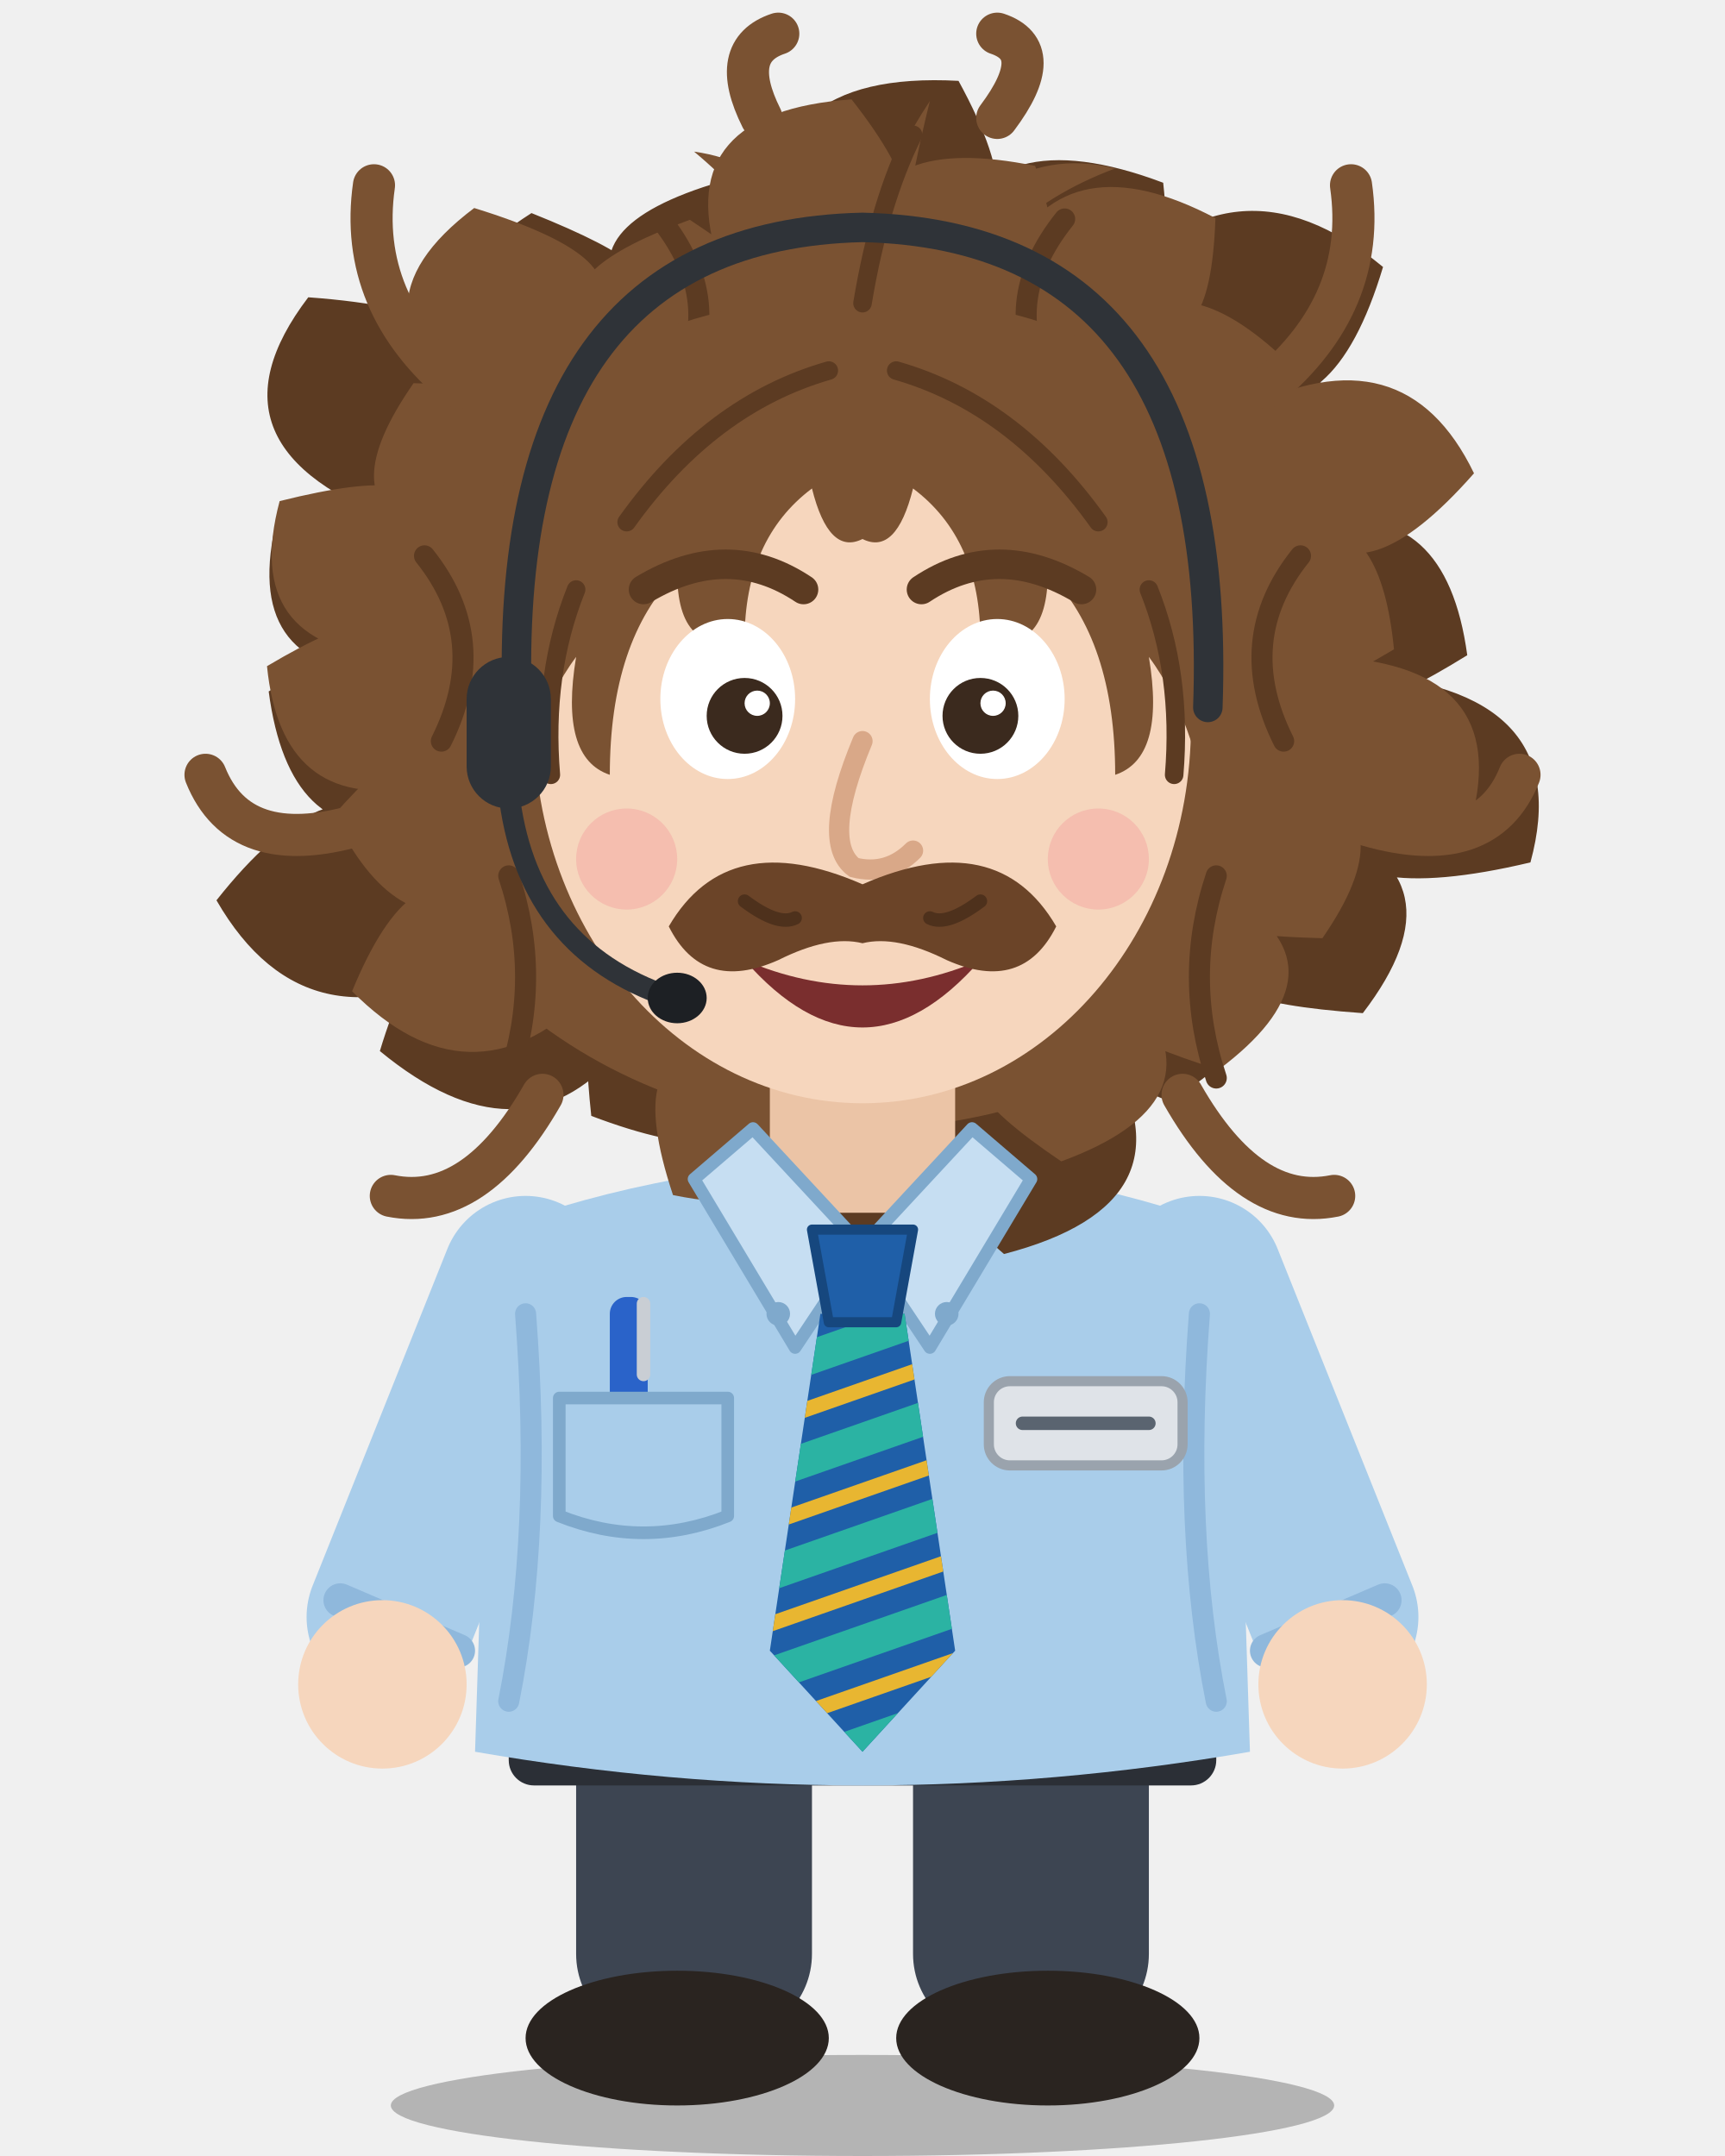
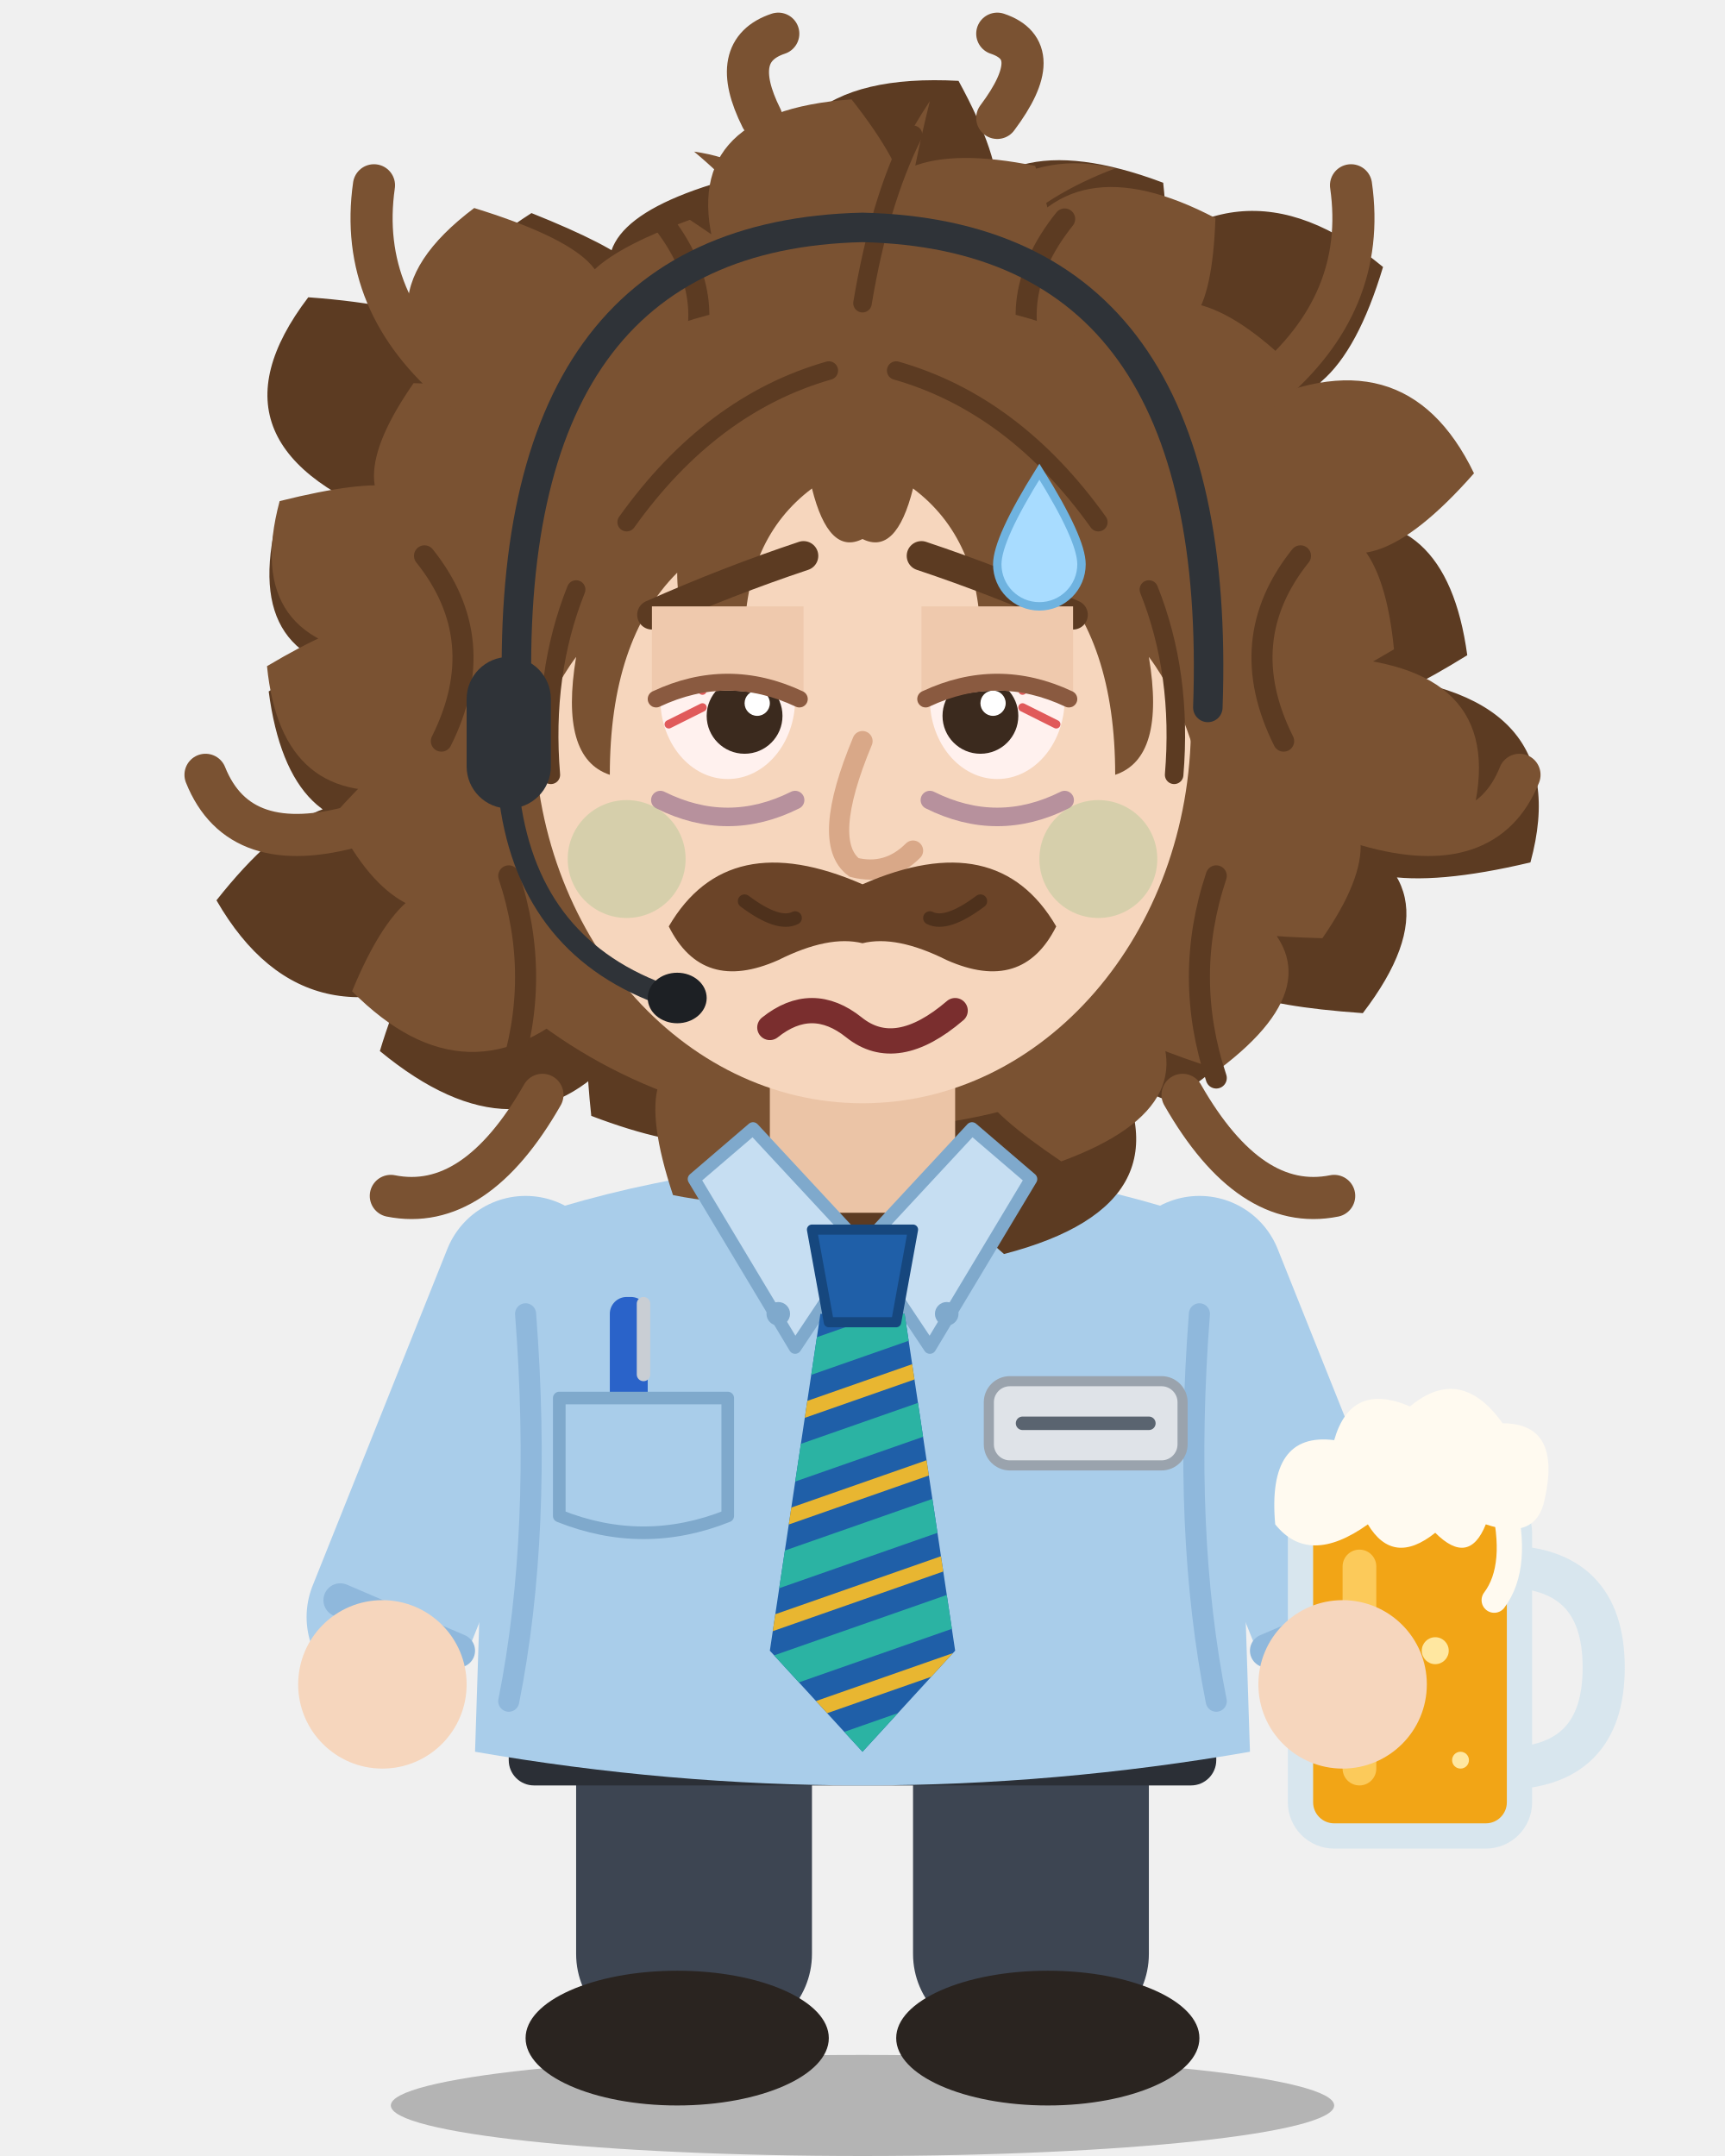
<svg xmlns="http://www.w3.org/2000/svg" viewBox="0 -6 200 256" width="200" height="250">
  <defs>
    <clipPath id="tieClip">
      <path d="M95 150 L105 150 L111 190 L100 202 L89 190 Z" />
    </clipPath>
  </defs>
  <style>
    .legA{animation:st .5s ease-in-out infinite alternate} .legB{animation:st .5s ease-in-out -.5s infinite alternate}
    @keyframes st{from{transform:translateY(0)}to{transform:translateY(-7px)}}
    .eye{transform-origin:100px 78px;animation:bl 4.2s infinite} @keyframes bl{0%,93%,100%{transform:scaleY(1)}96%{transform:scaleY(.1)}}
    .armL{transform-origin:60px 146px;animation:sw .5s ease-in-out infinite alternate}.armR{transform-origin:140px 146px;animation:sw .5s ease-in-out -.5s infinite alternate}@keyframes sw{from{transform:rotate(-10deg)}to{transform:rotate(10deg)}}
    .mane{transform-origin:100px 90px;animation:frz 1.1s ease-in-out infinite alternate}@keyframes frz{from{transform:rotate(-2deg) scale(1)}to{transform:rotate(2deg) scale(1.03)}}
    .fringe{transform-origin:100px 60px;animation:fr2 .8s ease-in-out infinite alternate}@keyframes fr2{from{transform:skewX(-3deg)}to{transform:skewX(3deg)}}
    @media (prefers-reduced-motion:reduce){*{animation:none!important}}
  </style>
  <ellipse cx="100" cy="244" rx="56" ry="6" fill="#000" opacity=".25" />
  <g class="legA">
    <rect x="66" y="196" width="28" height="40" rx="10" fill="#3d4552" />
    <ellipse cx="78" cy="236" rx="18" ry="8" fill="#2a2420" />
  </g>
  <g class="legB">
    <rect x="106" y="196" width="28" height="40" rx="10" fill="#3d4552" />
    <ellipse cx="122" cy="236" rx="18" ry="8" fill="#2a2420" />
  </g>
  <rect x="58" y="196" width="84" height="10" rx="3" fill="#2b2f36" />
  <rect x="95" y="197" width="10" height="8" rx="1.5" fill="none" stroke="#c9ced4" stroke-width="2" />
  <g class="armL">
    <path d="M60 146 L44 186" stroke="#a9cdea" stroke-width="20" stroke-linecap="round" />
    <path d="M38 184 L52 190" stroke="#8fb8dc" stroke-width="4" stroke-linecap="round" />
    <circle cx="43" cy="194" r="10" fill="#f6d6bd" />
  </g>
  <g class="armR">
    <path d="M140 146 L156 186" stroke="#a9cdea" stroke-width="20" stroke-linecap="round" />
    <path d="M148 190 L162 184" stroke="#8fb8dc" stroke-width="4" stroke-linecap="round" />
+     <g class="beer">
+       <path d="M176 180 Q188 180 188 192 Q188 204 176 204" stroke="#d8e6ee" stroke-width="5" fill="none" stroke-linecap="round" />
+       <rect x="152" y="172" width="26" height="40" rx="4" fill="#f2a516" stroke="#d8e6ee" stroke-width="3" />
+       <rect x="157" y="178" width="4" height="28" rx="2" fill="#ffd36b" opacity=".8" />
+       <circle cx="168" cy="190" r="1.6" fill="#ffe7a0" />
+       <circle cx="164" cy="199" r="1.2" fill="#ffe7a0" />
+       <circle cx="171" cy="203" r="1" fill="#ffe7a0" />
+       <path d="M149 175 Q148 164 156 165 Q158 158 165 161 Q171 156 176 163 Q183 163 181 172 Q180 177 174 175 Q172 180 168 176 Q163 180 160 175 Q153 180 149 175 Z" fill="#fffaf0" />
+       <path d="M176 172 Q178 180 175 184" stroke="#fffaf0" stroke-width="3" fill="none" stroke-linecap="round" />
+     </g>
    <circle cx="157" cy="194" r="10" fill="#f6d6bd" />
  </g>
  <path d="M56 140 Q100 124 144 140 L146 202 Q100 210 54 202 Z" fill="#a9cdea" />
  <path d="M60 150 Q62 176 58 196 M140 150 Q138 176 142 196" stroke="#8fb8dc" stroke-width="2.5" fill="none" stroke-linecap="round" />
  <g class="mane">
    <path d="M110.1 22.8 Q115.0 7.9 135.7 15.7 Q137.7 34.3 129.0 29.0 Q143.9 10.9 161.8 25.7 Q155.9 45.4 144.4 40.6 Q156.7 34.4 166.2 50.8 Q154.7 65.2 154.5 56.2 Q169.3 53.4 171.8 71.8 Q155.3 82.0 158.0 74.0 Q185.0 75.5 179.3 96.4 Q156.6 101.8 154.5 91.8 Q171.8 98.1 159.4 114.3 Q138.2 112.8 144.4 107.4 Q153.0 114.2 136.5 124.8 Q118.9 117.8 129.0 119.0 Q139.9 136.9 116.8 142.9 Q100.6 128.9 110.1 125.2 Q112.5 143.8 88.9 142.5 Q79.3 124.9 89.9 125.2 Q86.5 133.6 67.8 126.5 Q66.0 109.8 71.0 119.0 Q59.3 132.5 42.7 118.8 Q48.2 100.5 55.6 107.4 Q34.3 120.0 23.3 100.9 Q36.5 84.2 45.5 91.8 Q31.9 94.2 29.5 76.1 Q45.8 66.1 42.0 74.0 Q25.7 72.7 30.8 54.4 Q50.6 49.7 45.5 56.2 Q20.5 47.3 34.2 29.3 Q57.7 31.0 55.6 40.6 Q42.9 30.7 60.7 19.3 Q79.7 26.9 71.0 29.0 Q65.8 20.0 85.6 14.9 Q99.5 26.9 89.9 22.8 Q87.1 2.3 111.4 3.6 Q121.3 21.7 110.1 22.8 Z" fill="#5c3b22" />
    <ellipse cx="100" cy="74" rx="60" ry="54" fill="#7a5232" />
    <path d="M100.0 22.0 Q101.4 9.8 120.5 13.7 Q126.0 30.2 117.3 24.4 Q124.4 10.7 141.9 19.9 Q141.3 37.8 132.9 31.5 Q139.8 26.2 151.6 38.1 Q145.5 53.1 145.3 42.6 Q164.3 33.0 172.6 50.2 Q159.4 65.2 153.3 56.5 Q161.6 55.7 163.1 71.1 Q148.4 79.8 156.0 72.0 Q177.1 73.3 172.3 91.3 Q151.8 96.5 153.3 87.5 Q164.3 91.4 154.6 105.4 Q135.8 104.9 145.3 101.4 Q157.2 109.8 142.3 121.0 Q123.6 115.2 132.9 112.5 Q142.4 125.0 123.6 131.9 Q107.4 121.0 117.3 119.6 Q119.2 127.1 101.1 128.5 Q90.8 115.3 100.0 122.0 Q98.4 140.2 77.5 135.9 Q71.5 117.8 82.7 119.6 Q78.9 125.0 63.8 117.0 Q64.3 101.5 67.1 112.5 Q53.3 125.7 39.4 111.7 Q46.6 94.2 54.7 101.4 Q44.4 105.7 37.2 90.8 Q48.7 77.9 46.7 87.5 Q31.0 90.2 29.3 73.1 Q45.8 63.3 44.0 72.0 Q26.2 70.7 30.8 53.5 Q50.4 48.6 46.7 56.5 Q37.3 53.0 46.7 39.5 Q65.1 39.9 54.7 42.6 Q37.7 30.9 53.9 18.7 Q74.3 25.0 67.1 31.5 Q63.3 26.0 79.5 20.1 Q93.6 29.5 82.7 24.4 Q77.5 7.3 98.7 5.8 Q110.8 21.2 100.0 22.0 Z" fill="#7a5232" />
    <path d="M52 40 Q40 30 42 16 M148 40 Q160 30 158 16 M40 92 Q26 96 22 86 M160 92 Q174 96 178 86 M62 124 Q54 138 44 136 M138 124 Q146 138 156 136 M88 8 Q84 0 90 -2 M116 8 Q122 0 116 -2" stroke="#7a5232" stroke-width="5" fill="none" stroke-linecap="round" />
    <path d="M58 98 Q62 110 58 122 M142 98 Q138 110 142 122 M48 60 Q56 70 50 82 M152 60 Q144 70 150 82 M76 20 Q84 30 78 40 M124 20 Q116 30 122 40" stroke="#5c3b22" stroke-width="2.5" fill="none" stroke-linecap="round" />
  </g>
  <rect x="89" y="114" width="22" height="24" rx="6" fill="#ebc4a6" />
  <path d="M87 128 L100 142 L92 154 L80 134 Z" fill="#c6def2" stroke="#7fa9cc" stroke-width="1.5" stroke-linejoin="round" />
  <path d="M113 128 L100 142 L108 154 L120 134 Z" fill="#c6def2" stroke="#7fa9cc" stroke-width="1.5" stroke-linejoin="round" />
  <circle cx="90" cy="150" r="1.4" fill="#7fa9cc" />
  <circle cx="110" cy="150" r="1.4" fill="#7fa9cc" />
  <g clip-path="url(#tieClip)">
    <rect x="86" y="148" width="28" height="56" fill="#1f5fa8" />
    <path d="M80 160 L120 146 M80 172 L120 158 M80 184 L120 170 M80 196 L120 182 M80 208 L120 194" stroke="#2bb3a3" stroke-width="4" />
    <path d="M80 166 L120 152 M80 178 L120 164 M80 190 L120 176 M80 202 L120 188" stroke="#e8b631" stroke-width="1.8" />
  </g>
  <path d="M94 140 L106 140 L104 151 L96 151 Z" fill="#1f5fa8" stroke="#16477e" stroke-width="1.2" stroke-linejoin="round" />
  <rect x="70" y="148" width="4.5" height="16" rx="2" fill="#2a63c9" />
  <rect x="73.2" y="148" width="1.6" height="10" rx=".8" fill="#c9ced4" />
  <path d="M64 160 L84 160 L84 174 Q74 178 64 174 Z" fill="#a9cdea" stroke="#7fa9cc" stroke-width="1.5" stroke-linejoin="round" />
  <rect x="115" y="158" width="23" height="10" rx="2.5" fill="#dfe3e8" stroke="#9aa3ad" stroke-width="1.2" />
  <path d="M119 163 L134 163" stroke="#5a6470" stroke-width="1.6" stroke-linecap="round" />
  <ellipse cx="100" cy="80" rx="39" ry="45" fill="#f6d6bd" />
  <g class="fringe">
    <path d="M100 30 Q70 28 58 50 Q50 70 58 96 Q60 80 66 72 Q64 84 70 86 Q70 70 78 62 Q78 72 86 70 Q86 58 94 52 Q96 60 100 58 Z" fill="#7a5232" />
    <path d="M100 30 Q130 28 142 50 Q150 70 142 96 Q140 80 134 72 Q136 84 130 86 Q130 70 122 62 Q122 72 114 70 Q114 58 106 52 Q104 60 100 58 Z" fill="#7a5232" />
    <path d="M100 32 Q94 14 80 12 Q92 22 92 32 Z M104 32 Q114 10 130 14 Q114 20 110 34 Z M98 34 Q100 18 108 6 Q104 22 104 34 Z" fill="#7a5232" />
    <path d="M96 38 Q82 42 72 56 M104 38 Q118 42 128 56 M66 64 Q62 74 63 86 M134 64 Q138 74 137 86 M100 30 Q102 18 106 10" stroke="#5c3b22" stroke-width="2.2" fill="none" stroke-linecap="round" />
  </g>
-   <path d="M74 64 Q84 58 93 64 M107 64 Q116 58 126 64" stroke="#5c3b22" stroke-width="3.5" fill="none" stroke-linecap="round" />
+   <path d="M75 67 Q84 63 93 60 M107 60 Q116 63 125 67" stroke="#5c3b22" stroke-width="3.5" fill="none" stroke-linecap="round" />
  <g class="eye">
-     <ellipse cx="84" cy="77" rx="8" ry="9.5" fill="#fff" />
-     <ellipse cx="116" cy="77" rx="8" ry="9.5" fill="#fff" />
+     <ellipse cx="84" cy="77" rx="8" ry="9.5" fill="#fff1ee" />
+     <ellipse cx="116" cy="77" rx="8" ry="9.5" fill="#fff1ee" />
+     <path d="M77 80 L81 78 M78 74 L81 76 M123 80 L119 78 M122 74 L119 76" stroke="#e05a5a" stroke-width="1" stroke-linecap="round" />
    <circle cx="86" cy="79" r="4.5" fill="#3b2a1e" />
    <circle cx="114" cy="79" r="4.5" fill="#3b2a1e" />
    <circle cx="87.5" cy="77.5" r="1.5" fill="#fff" />
    <circle cx="115.5" cy="77.5" r="1.5" fill="#fff" />
+     <path d="M75 78 Q84 64 93 78 Q84 74 75 78 Z M107 78 Q116 64 125 78 Q116 74 107 78 Z" fill="#efc9ad" />
+     <path d="M75 66 L93 66 L93 77 Q84 73 75 77 Z M107 66 L125 66 L125 77 Q116 73 107 77 Z" fill="#efc9ad" />
+     <path d="M75.5 77 Q84 73 92.5 77 M107.5 77 Q116 73 124.5 77" stroke="#8a5a40" stroke-width="2" fill="none" stroke-linecap="round" />
  </g>
+   <path d="M76 89 Q84 93 92 89 M108 89 Q116 93 124 89" stroke="#a77f95" stroke-width="2.2" fill="none" stroke-linecap="round" opacity=".8" />
  <path d="M100 82 Q95 94 99 97 Q103 98 106 95" stroke="#d9a888" stroke-width="2.4" fill="none" stroke-linecap="round" />
-   <path d="M86 108 Q100 124 114 108 Q100 114 86 108 Z" fill="#7a2e2e" />
+   <path d="M89 116 Q94 112 99 116 Q104 120 111 114" stroke="#7a2e2e" stroke-width="3" fill="none" stroke-linecap="round" />
  <path d="M77 104 Q84 92 100 99 Q116 92 123 104 Q119 112 110 108 Q104 105 100 106 Q96 105 90 108 Q81 112 77 104 Z" fill="#6b4428" />
  <path d="M86 101 Q90 104 92 103 M108 103 Q110 104 114 101" stroke="#4e311c" stroke-width="1.6" fill="none" stroke-linecap="round" />
-   <circle cx="72" cy="96" r="6" fill="#f29a9a" opacity=".4" />
-   <circle cx="128" cy="96" r="6" fill="#f29a9a" opacity=".4" />
+   <circle cx="72" cy="96" r="7" fill="#9cc48a" opacity=".35" />
+   <circle cx="128" cy="96" r="7" fill="#9cc48a" opacity=".35" />
+   <path d="M121 50 Q126 58 126 61 A5 5 0 0 1 116 61 Q116 58 121 50 Z" fill="#a8dcff" stroke="#6fb3e0" stroke-width="1" />
  <path d="M59 78 Q57 22 100 21 Q143 22 141 78" stroke="#2f3338" stroke-width="3.5" fill="none" stroke-linecap="round" />
  <rect x="53" y="72" width="10" height="18" rx="5" fill="#2f3338" />
  <path d="M58 88 Q60 106 76 112" stroke="#2f3338" stroke-width="2.5" fill="none" stroke-linecap="round" />
  <ellipse cx="78" cy="112.5" rx="3.5" ry="3" fill="#1d2024" />
</svg>
